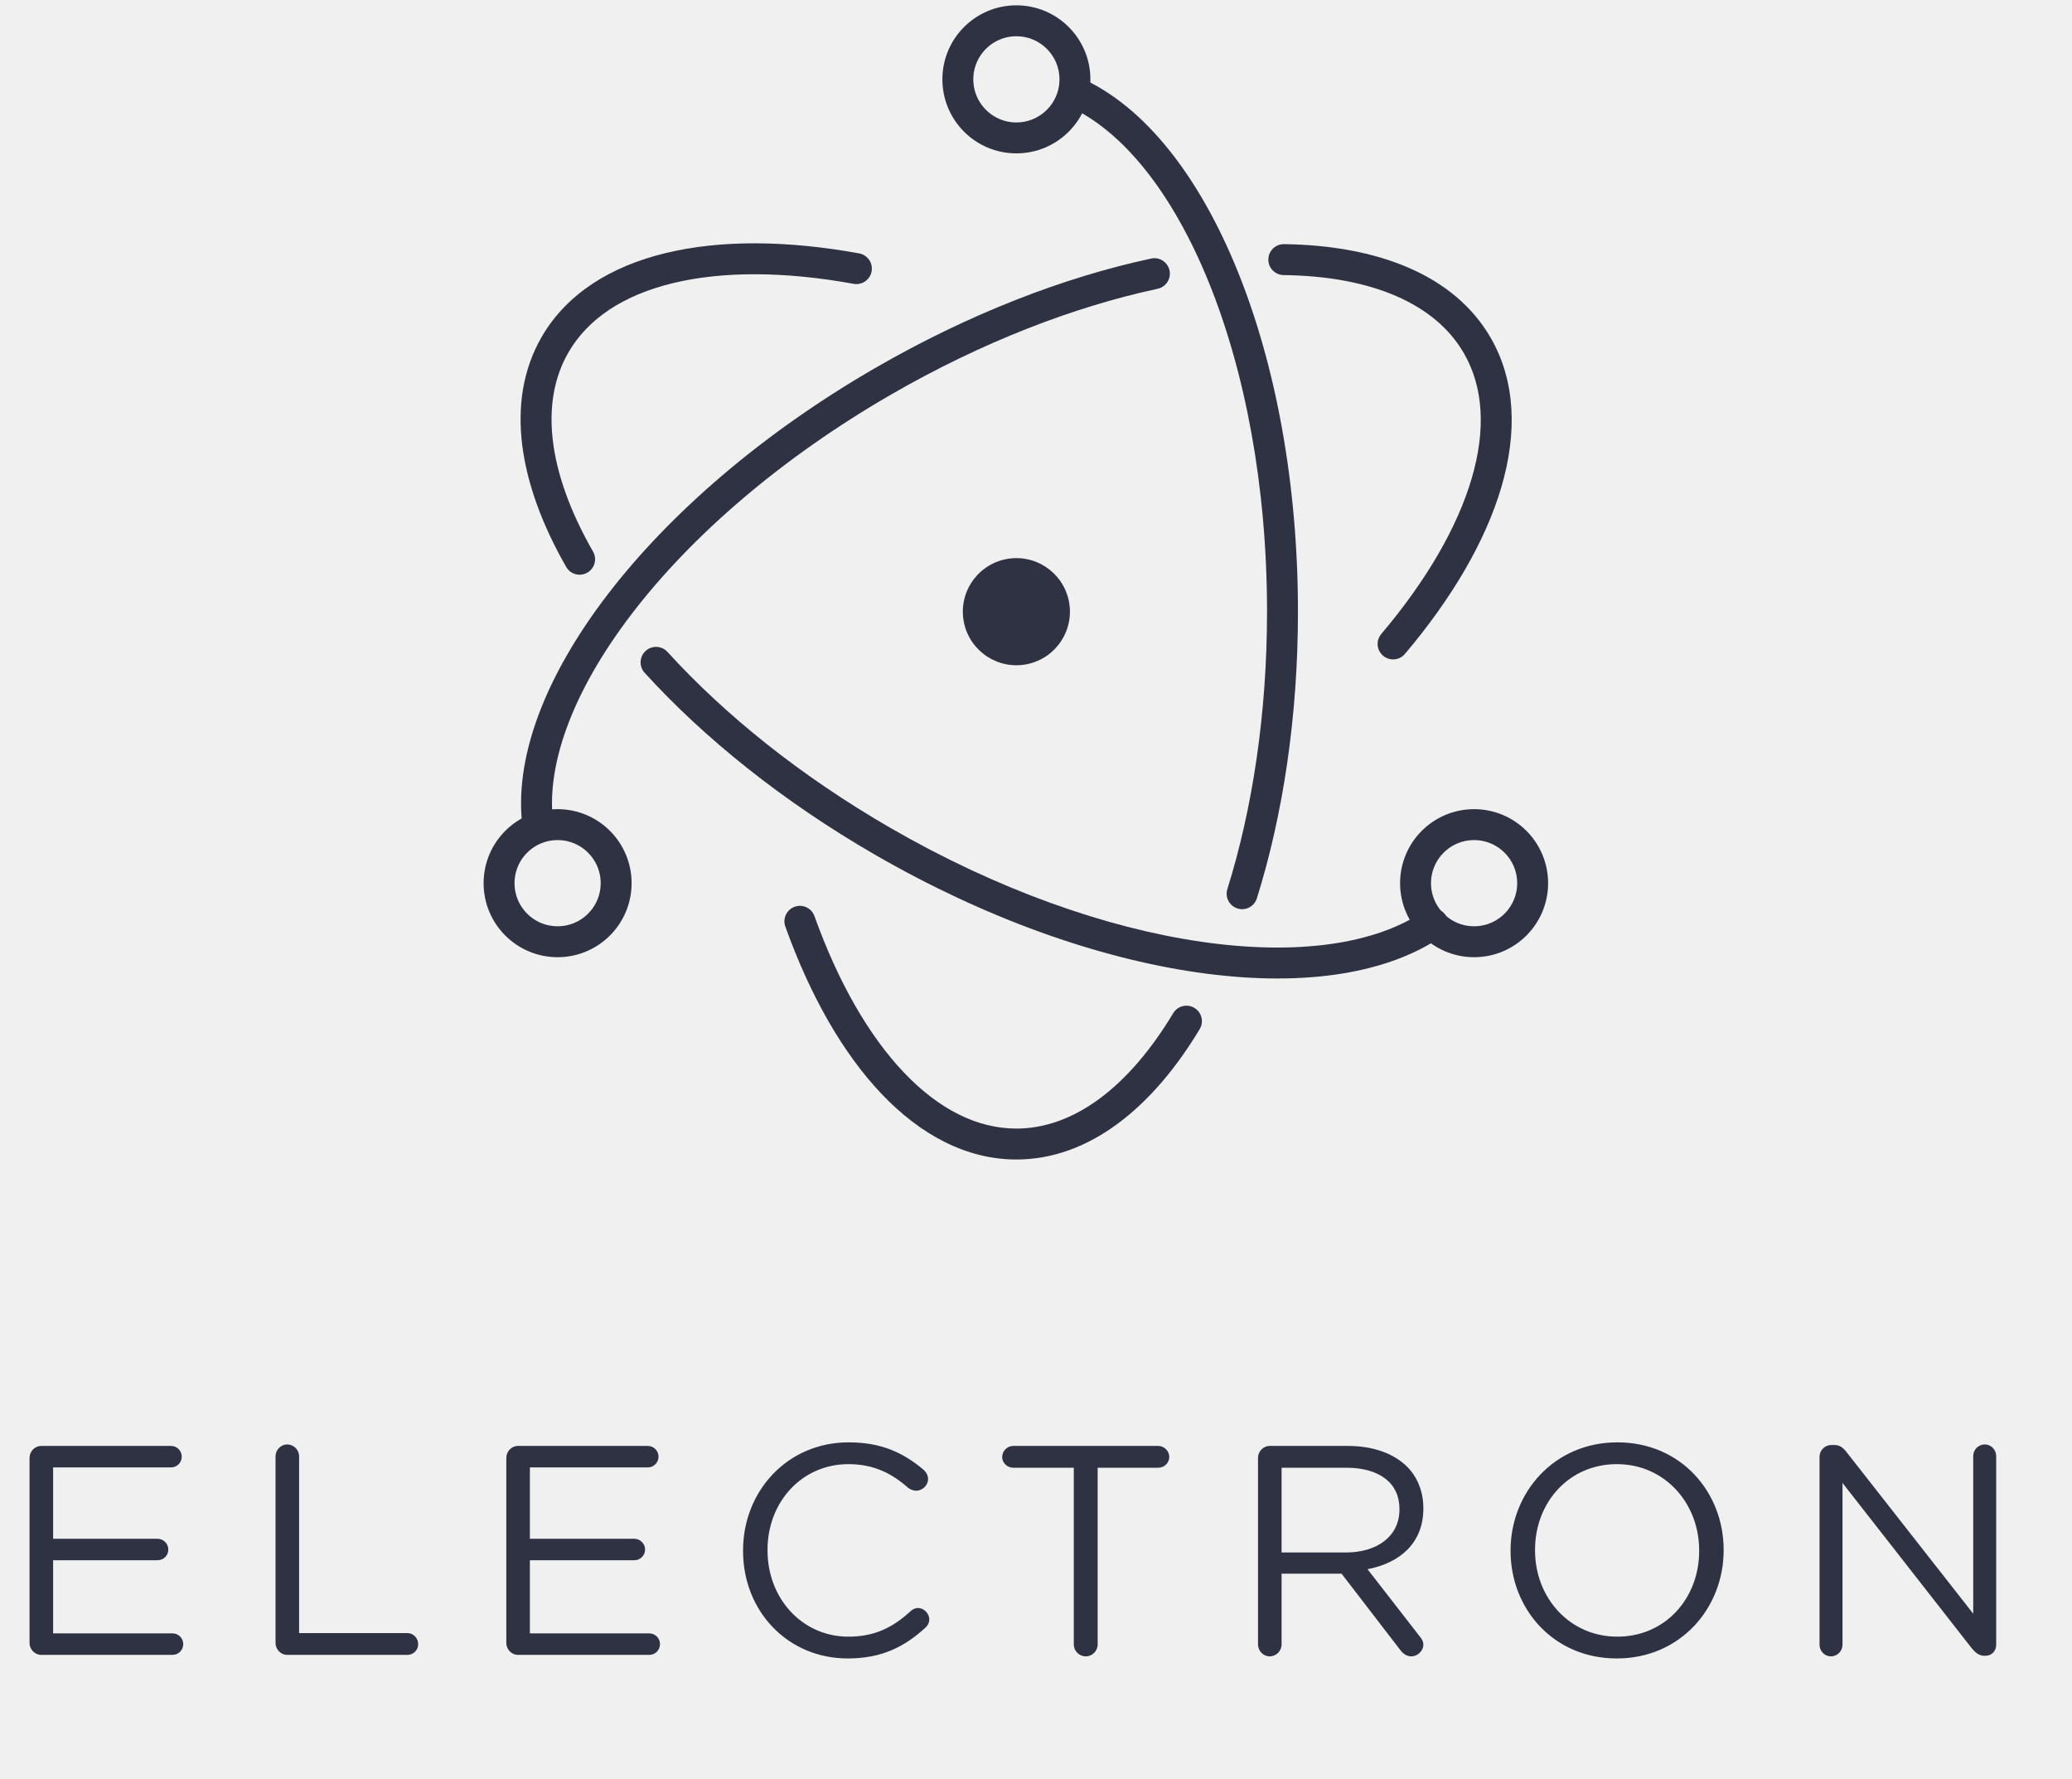
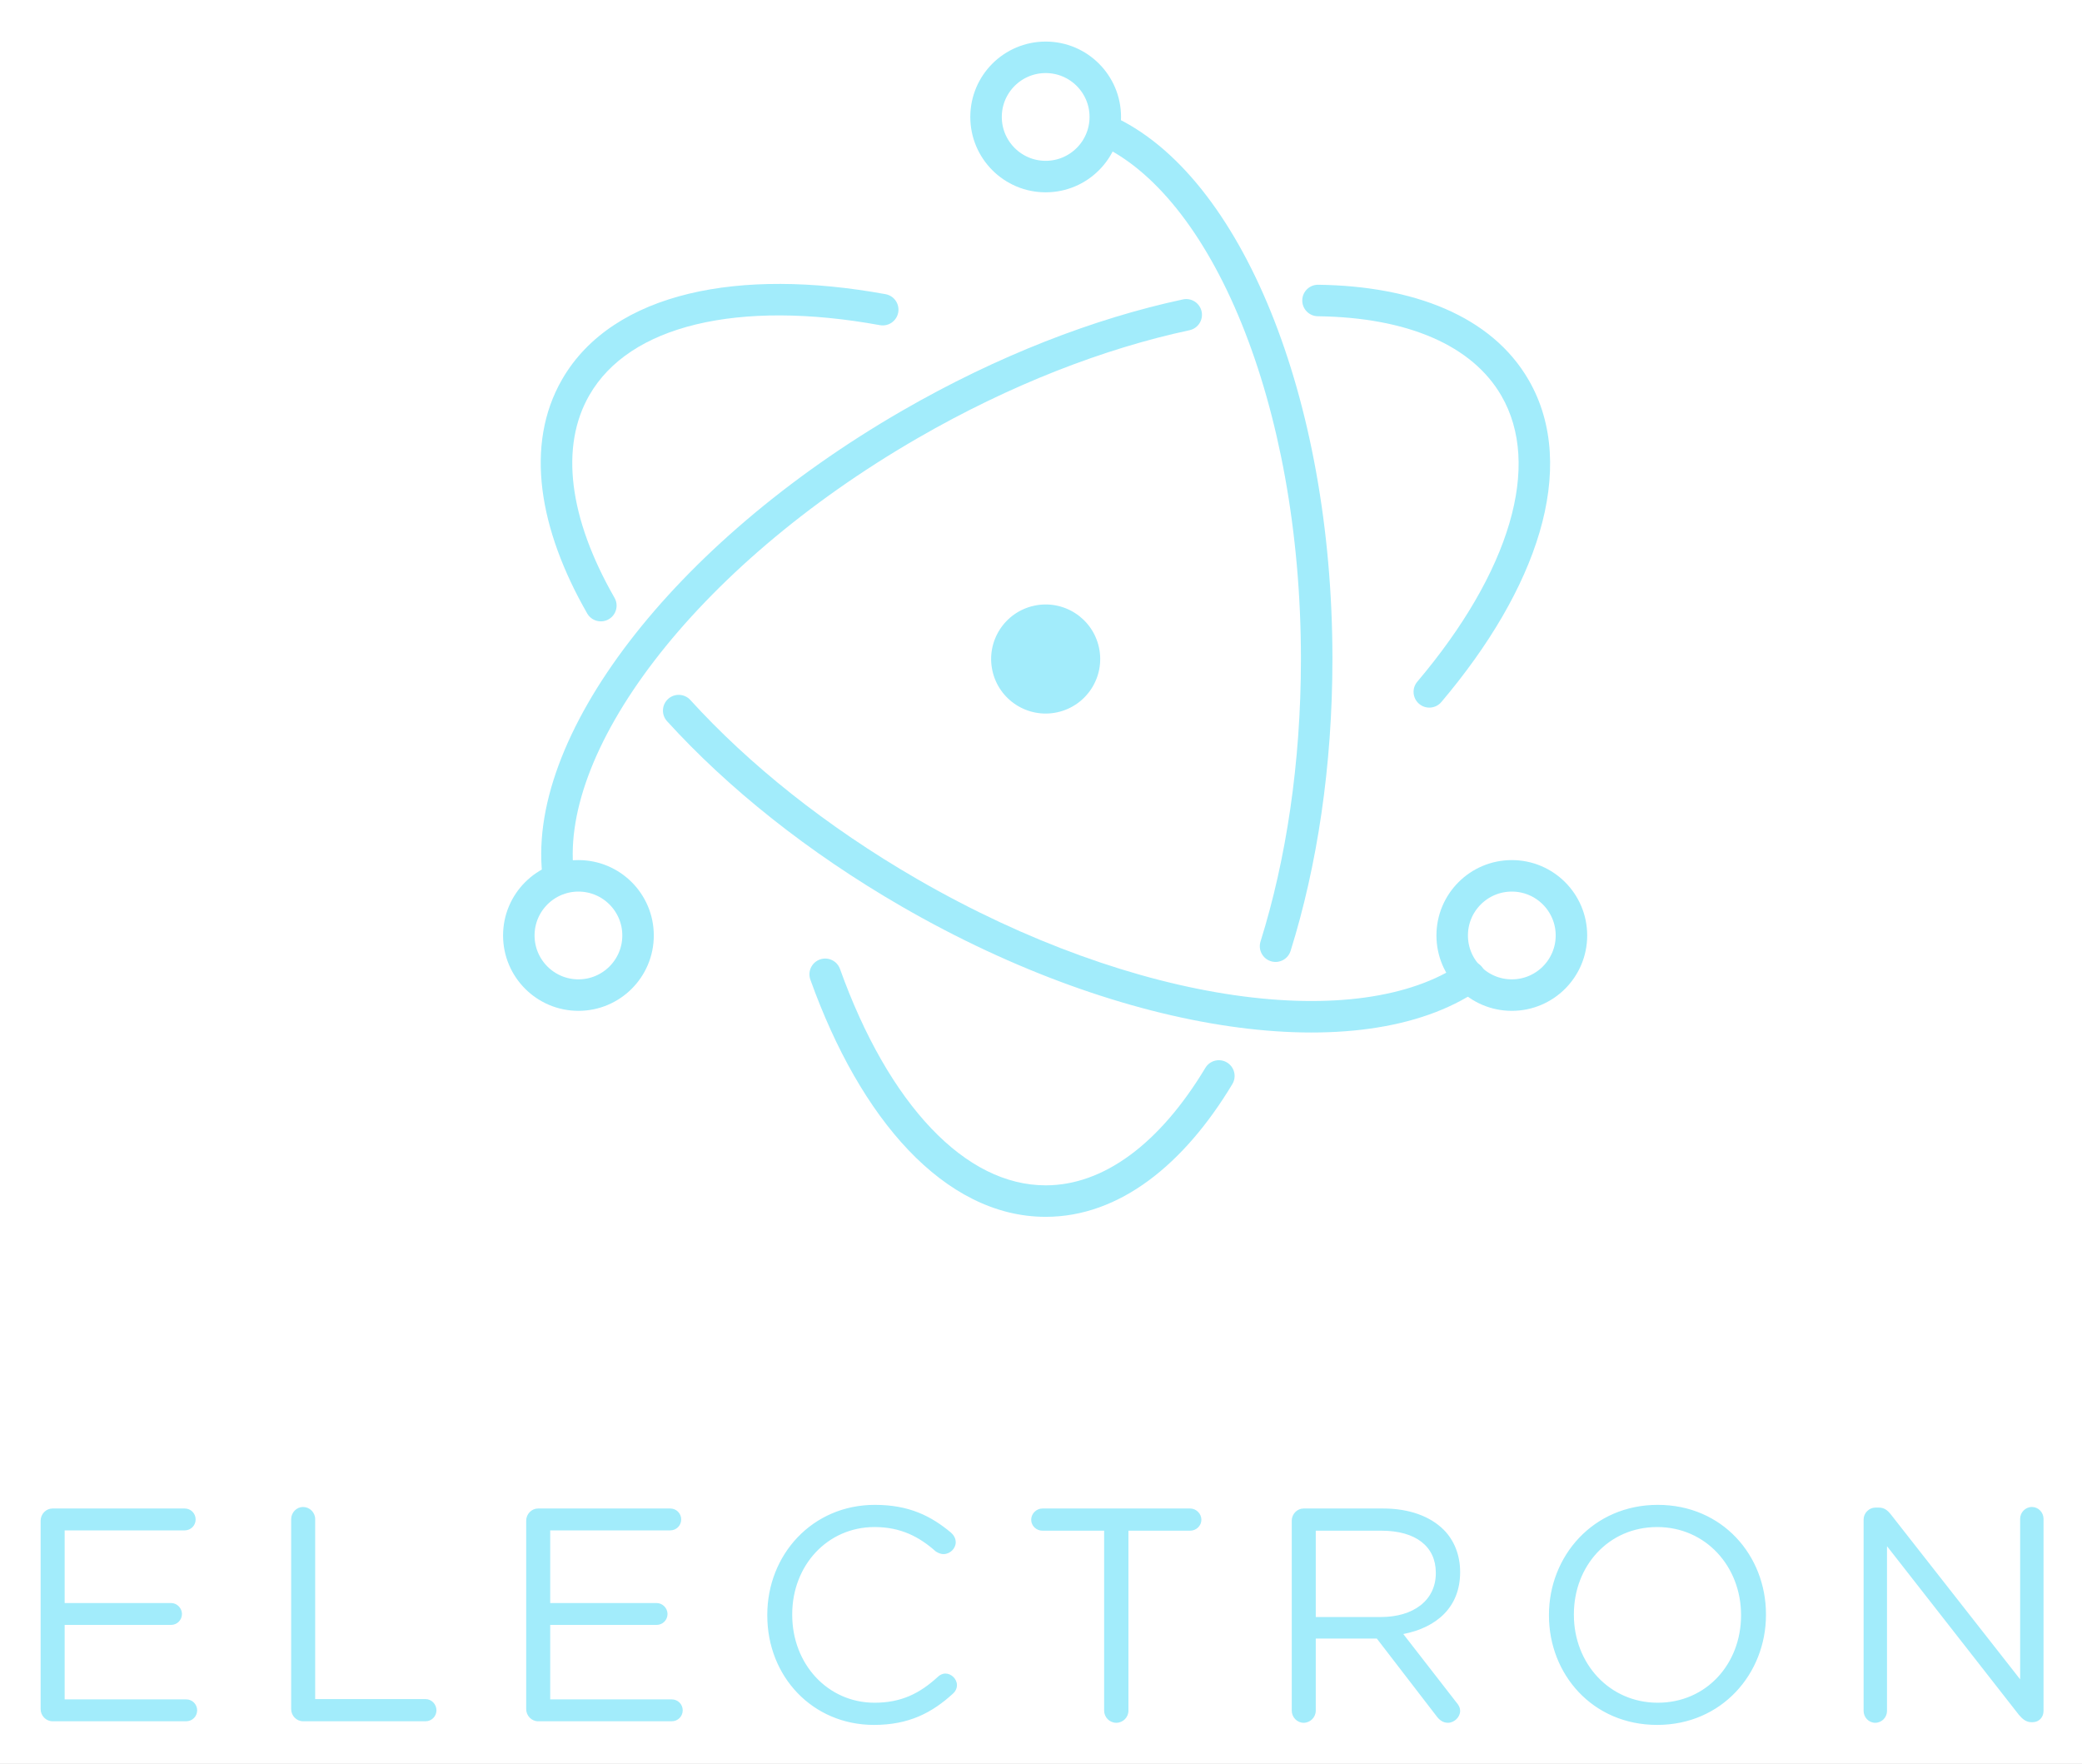
- <svg xmlns="http://www.w3.org/2000/svg" width="268" height="230" viewBox="0 0 268 230" fill="none">
-   <path fill-rule="evenodd" clip-rule="evenodd" d="M5.327 214H22.311C23.083 214 23.7 213.382 23.7 212.61C23.7 211.838 23.083 211.221 22.311 211.221H6.871V201.764H20.381C21.153 201.764 21.77 201.146 21.77 200.374C21.77 199.641 21.153 198.985 20.381 198.985H6.871V189.759H22.118C22.89 189.759 23.507 189.142 23.507 188.37C23.507 187.598 22.89 186.98 22.118 186.98H5.327C4.516 186.98 3.821 187.675 3.821 188.524V212.456C3.821 213.305 4.516 214 5.327 214ZM35.639 212.456C35.639 213.305 36.334 214 37.144 214H52.7C53.472 214 54.09 213.382 54.09 212.61C54.09 211.838 53.472 211.182 52.7 211.182H38.688V188.331C38.688 187.482 37.993 186.787 37.144 186.787C36.334 186.787 35.639 187.482 35.639 188.331V212.456ZM66.993 214H83.977C84.749 214 85.367 213.382 85.367 212.61C85.367 211.838 84.749 211.221 83.977 211.221H68.537V201.764H82.047C82.819 201.764 83.437 201.146 83.437 200.374C83.437 199.641 82.819 198.985 82.047 198.985H68.537V189.759H83.784C84.556 189.759 85.174 189.142 85.174 188.37C85.174 187.598 84.556 186.98 83.784 186.98H66.993C66.183 186.98 65.488 187.675 65.488 188.524V212.456C65.488 213.305 66.183 214 66.993 214ZM109.657 214.463C114.096 214.463 117.03 212.919 119.693 210.487C119.963 210.256 120.195 209.87 120.195 209.407C120.195 208.635 119.5 207.94 118.728 207.94C118.342 207.94 117.995 208.133 117.763 208.364C115.447 210.487 113.092 211.645 109.734 211.645C103.79 211.645 99.274 206.743 99.274 200.49V200.413C99.274 194.198 103.751 189.335 109.734 189.335C113.054 189.335 115.408 190.57 117.493 192.423C117.724 192.577 118.072 192.77 118.496 192.77C119.307 192.77 120.04 192.075 120.04 191.265C120.04 190.724 119.732 190.3 119.423 190.029C116.914 187.945 114.135 186.517 109.773 186.517C101.821 186.517 96.109 192.847 96.109 200.49V200.567C96.109 208.326 101.86 214.463 109.657 214.463ZM138.888 212.649C138.888 213.498 139.583 214.193 140.432 214.193C141.282 214.193 141.976 213.498 141.976 212.649V189.798H149.812C150.584 189.798 151.24 189.18 151.24 188.408C151.24 187.636 150.584 186.98 149.812 186.98H131.053C130.281 186.98 129.624 187.636 129.624 188.408C129.624 189.18 130.281 189.798 131.053 189.798H138.888V212.649ZM162.716 212.649V188.524C162.716 187.675 163.41 186.98 164.221 186.98H174.334C177.654 186.98 180.317 187.984 182.016 189.682C183.328 190.994 184.1 192.886 184.1 195.009V195.086C184.1 199.525 181.089 202.111 176.882 202.922L183.598 211.568C183.907 211.916 184.1 212.263 184.1 212.688C184.1 213.498 183.328 214.193 182.556 214.193C181.938 214.193 181.475 213.846 181.128 213.382L173.524 203.501H165.765V212.649C165.765 213.498 165.07 214.193 164.221 214.193C163.41 214.193 162.716 213.498 162.716 212.649ZM165.765 200.76H174.064C178.117 200.76 181.012 198.676 181.012 195.202V195.125C181.012 191.805 178.464 189.798 174.103 189.798H165.765V200.76ZM209.124 214.463C200.902 214.463 195.382 208.017 195.382 200.567V200.49C195.382 193.04 200.979 186.517 209.201 186.517C217.423 186.517 222.943 192.963 222.943 200.413V200.49C222.943 207.94 217.346 214.463 209.124 214.463ZM209.201 211.645C215.377 211.645 219.777 206.705 219.777 200.567V200.49C219.777 194.353 215.3 189.335 209.124 189.335C202.948 189.335 198.547 194.275 198.547 200.413V200.49C198.547 206.627 203.025 211.645 209.201 211.645ZM235.344 212.688C235.344 213.498 236 214.193 236.811 214.193C237.66 214.193 238.316 213.498 238.316 212.688V191.766L255.069 213.189C255.532 213.73 255.995 214.116 256.651 214.116H256.806C257.616 214.116 258.195 213.498 258.195 212.688V188.292C258.195 187.482 257.539 186.787 256.729 186.787C255.879 186.787 255.223 187.482 255.223 188.292V208.673L238.818 187.752C238.394 187.212 237.969 186.864 237.274 186.864H236.85C236.039 186.864 235.344 187.559 235.344 188.37V212.688Z" fill="#2F3242" />
-   <path d="M110.41 36.703C111.497 36.901 112.538 36.181 112.736 35.094C112.934 34.007 112.213 32.966 111.127 32.768L110.41 36.703ZM71.787 44.579L73.519 45.579L71.787 44.579ZM73.235 73.313C73.784 74.272 75.006 74.603 75.965 74.053C76.923 73.504 77.254 72.282 76.705 71.324L73.235 73.313ZM86.336 84.305C85.593 83.489 84.328 83.429 83.511 84.172C82.694 84.916 82.634 86.181 83.377 86.998L86.336 84.305ZM114.194 108.807L113.194 110.539L114.194 108.807ZM186.45 121.118C187.363 120.496 187.598 119.252 186.976 118.339C186.354 117.427 185.109 117.191 184.197 117.813L186.45 121.118ZM111.127 32.768C101.823 31.073 93.227 31.006 86.134 32.716C79.034 34.428 73.295 37.967 70.055 43.579L73.519 45.579C76.054 41.188 80.686 38.144 87.072 36.605C93.466 35.063 101.472 35.075 110.41 36.703L111.127 32.768ZM70.055 43.579C65.243 51.914 67.13 62.667 73.235 73.313L76.705 71.324C70.885 61.173 69.762 52.087 73.519 45.579L70.055 43.579ZM83.377 86.998C91.076 95.458 101.244 103.64 113.194 110.539L115.194 107.075C103.567 100.362 93.731 92.432 86.336 84.305L83.377 86.998ZM113.194 110.539C127.432 118.759 141.991 123.884 154.815 125.742C167.567 127.591 178.923 126.251 186.45 121.118L184.197 117.813C177.87 122.127 167.713 123.57 155.389 121.784C143.137 120.008 129.058 115.079 115.194 107.075L113.194 110.539Z" fill="#2F3242" />
-   <path d="M178.662 81.98C177.948 82.823 178.053 84.085 178.896 84.799C179.739 85.513 181.001 85.408 181.715 84.565L178.662 81.98ZM191.079 44.681L189.347 45.681L191.079 44.681ZM166.078 31.572C164.973 31.557 164.066 32.441 164.052 33.545C164.038 34.65 164.921 35.557 166.026 35.571L166.078 31.572ZM149.732 37.345C150.812 37.114 151.5 36.05 151.269 34.97C151.037 33.89 149.974 33.202 148.894 33.434L149.732 37.345ZM114.253 49.292L115.253 51.024L115.253 51.024L114.253 49.292ZM67.64 107.316C67.8 108.408 68.816 109.164 69.909 109.004C71.002 108.844 71.758 107.828 71.597 106.735L67.64 107.316ZM181.715 84.565C187.806 77.369 192.141 69.974 194.192 62.993C196.246 56.004 196.045 49.281 192.811 43.681L189.347 45.681C191.877 50.062 192.201 55.581 190.355 61.865C188.506 68.158 184.513 75.068 178.662 81.98L181.715 84.565ZM192.811 43.681C188.078 35.482 178.075 31.728 166.078 31.572L166.026 35.571C177.438 35.72 185.652 39.28 189.347 45.681L192.811 43.681ZM148.894 33.434C137.623 35.849 125.326 40.59 113.253 47.56L115.253 51.024C127 44.241 138.909 39.664 149.732 37.345L148.894 33.434ZM113.253 47.56C98.596 56.022 86.608 66.421 78.574 76.905C70.592 87.323 66.292 98.129 67.64 107.316L71.597 106.735C70.48 99.12 74.031 89.411 81.749 79.338C89.416 69.333 100.979 59.265 115.253 51.024L113.253 47.56Z" fill="#2F3242" />
-   <path d="M105.344 118.466C104.972 117.426 103.827 116.885 102.787 117.258C101.747 117.63 101.206 118.775 101.578 119.815L105.344 118.466ZM155.173 133.081C155.742 132.135 155.436 130.906 154.489 130.337C153.543 129.768 152.314 130.074 151.745 131.021L155.173 133.081ZM158.752 114.973C158.422 116.027 159.009 117.149 160.063 117.479C161.117 117.809 162.239 117.222 162.569 116.168L158.752 114.973ZM165.882 79.1H163.882H165.882ZM139.768 10.069C138.758 9.621 137.576 10.075 137.128 11.085C136.68 12.095 137.135 13.276 138.144 13.725L139.768 10.069ZM101.578 119.815C104.763 128.708 109.002 136.178 114.026 141.458C119.057 146.744 124.987 149.94 131.463 149.94V145.94C126.396 145.94 121.448 143.454 116.924 138.7C112.394 133.94 108.404 127.01 105.344 118.466L101.578 119.815ZM131.463 149.94C140.857 149.94 149.056 143.256 155.173 133.081L151.745 131.021C145.933 140.689 138.797 145.94 131.463 145.94V149.94ZM162.569 116.168C165.944 105.382 167.882 92.678 167.882 79.1H163.882C163.882 92.311 161.995 104.609 158.752 114.973L162.569 116.168ZM167.882 79.1C167.882 62.446 164.966 47.094 160.05 34.984C155.162 22.947 148.162 13.796 139.768 10.069L138.144 13.725C145.156 16.838 151.619 24.853 156.343 36.489C161.038 48.053 163.882 62.883 163.882 79.1H167.882Z" fill="#2F3242" />
-   <path fill-rule="evenodd" clip-rule="evenodd" d="M198.237 114.208C198.237 110.026 194.847 106.636 190.665 106.636C186.483 106.636 183.092 110.026 183.092 114.208C183.092 118.39 186.483 121.781 190.665 121.781C194.847 121.781 198.237 118.39 198.237 114.208V114.208Z" stroke="#2F3242" stroke-width="4" stroke-linecap="round" />
-   <path fill-rule="evenodd" clip-rule="evenodd" d="M72.123 121.781C76.305 121.781 79.695 118.39 79.695 114.208C79.695 110.026 76.305 106.636 72.123 106.636C67.941 106.636 64.551 110.026 64.551 114.208C64.551 118.39 67.941 121.781 72.123 121.781V121.781V121.781Z" stroke="#2F3242" stroke-width="4" stroke-linecap="round" />
-   <circle cx="131.463" cy="10.261" r="7.572" stroke="#2F3242" stroke-width="4" stroke-linecap="round" />
-   <path fill-rule="evenodd" clip-rule="evenodd" d="M132.925 85.87C129.186 86.677 125.502 84.301 124.693 80.563C123.887 76.824 126.261 73.14 130 72.331C133.739 71.523 137.422 73.899 138.232 77.638C139.04 81.377 136.664 85.06 132.925 85.87Z" fill="#2F3242" />
+ <svg xmlns="http://www.w3.org/2000/svg" version="1.1" x="0" y="0" width="264.42" height="223.92" viewBox="0, 0, 264.42, 223.92">
+   <g id="Background">
+     <rect x="0" y="0" width="264.42" height="223.92" fill="#FFFFFF" />
+   </g>
+   <g id="Layer_1">
+     <path d="M6.667,218.59 L23.651,218.59 C24.423,218.59 25.04,217.972 25.04,217.2 C25.04,216.428 24.423,215.811 23.651,215.811 L8.211,215.811 L8.211,206.354 L21.721,206.354 C22.493,206.354 23.11,205.736 23.11,204.964 C23.11,204.231 22.493,203.575 21.721,203.575 L8.211,203.575 L8.211,194.349 L23.458,194.349 C24.23,194.349 24.847,193.732 24.847,192.96 C24.847,192.188 24.23,191.57 23.458,191.57 L6.667,191.57 C5.856,191.57 5.161,192.265 5.161,193.114 L5.161,217.046 C5.161,217.895 5.856,218.59 6.667,218.59 z M36.979,217.046 C36.979,217.895 37.674,218.59 38.484,218.59 L54.04,218.59 C54.812,218.59 55.43,217.972 55.43,217.2 C55.43,216.428 54.812,215.772 54.04,215.772 L40.028,215.772 L40.028,192.921 C40.028,192.072 39.333,191.377 38.484,191.377 C37.674,191.377 36.979,192.072 36.979,192.921 L36.979,217.046 z M68.333,218.59 L85.317,218.59 C86.089,218.59 86.707,217.972 86.707,217.2 C86.707,216.428 86.089,215.811 85.317,215.811 L69.877,215.811 L69.877,206.354 L83.387,206.354 C84.159,206.354 84.777,205.736 84.777,204.964 C84.777,204.231 84.159,203.575 83.387,203.575 L69.877,203.575 L69.877,194.349 L85.124,194.349 C85.896,194.349 86.514,193.732 86.514,192.96 C86.514,192.188 85.896,191.57 85.124,191.57 L68.333,191.57 C67.522,191.57 66.828,192.265 66.828,193.114 L66.828,217.046 C66.828,217.895 67.522,218.59 68.333,218.59 z M110.997,219.053 C115.436,219.053 118.37,217.509 121.033,215.077 C121.303,214.846 121.535,214.46 121.535,213.997 C121.535,213.225 120.84,212.53 120.068,212.53 C119.682,212.53 119.335,212.723 119.103,212.954 C116.787,215.077 114.432,216.235 111.074,216.235 C105.13,216.235 100.614,211.333 100.614,205.08 L100.614,205.003 C100.614,198.788 105.091,193.925 111.074,193.925 C114.394,193.925 116.748,195.16 118.833,197.013 C119.064,197.167 119.412,197.36 119.836,197.36 C120.647,197.36 121.38,196.665 121.38,195.855 C121.38,195.314 121.072,194.89 120.763,194.619 C118.254,192.535 115.475,191.107 111.113,191.107 C103.161,191.107 97.448,197.437 97.448,205.08 L97.448,205.157 C97.448,212.916 103.2,219.053 110.997,219.053 z M140.228,217.239 C140.228,218.088 140.923,218.783 141.772,218.783 C142.622,218.783 143.316,218.088 143.316,217.239 L143.316,194.388 L151.152,194.388 C151.924,194.388 152.58,193.77 152.58,192.998 C152.58,192.226 151.924,191.57 151.152,191.57 L132.393,191.57 C131.621,191.57 130.964,192.226 130.964,192.998 C130.964,193.77 131.621,194.388 132.393,194.388 L140.228,194.388 L140.228,217.239 z M164.056,217.239 L164.056,193.114 C164.056,192.265 164.75,191.57 165.561,191.57 L175.674,191.57 C178.994,191.57 181.657,192.574 183.356,194.272 C184.668,195.584 185.44,197.476 185.44,199.599 L185.44,199.676 C185.44,204.115 182.429,206.701 178.222,207.512 L184.938,216.158 C185.247,216.506 185.44,216.853 185.44,217.278 C185.44,218.088 184.668,218.783 183.896,218.783 C183.278,218.783 182.815,218.436 182.468,217.972 L174.864,208.091 L167.105,208.091 L167.105,217.239 C167.105,218.088 166.41,218.783 165.561,218.783 C164.75,218.783 164.056,218.088 164.056,217.239 z M167.105,205.35 L175.404,205.35 C179.457,205.35 182.352,203.266 182.352,199.792 L182.352,199.715 C182.352,196.395 179.804,194.388 175.443,194.388 L167.105,194.388 L167.105,205.35 z M210.464,219.053 C202.242,219.053 196.722,212.607 196.722,205.157 L196.722,205.08 C196.722,197.63 202.319,191.107 210.541,191.107 C218.763,191.107 224.283,197.553 224.283,205.003 L224.283,205.08 C224.283,212.53 218.686,219.053 210.464,219.053 z M210.541,216.235 C216.717,216.235 221.117,211.295 221.117,205.157 L221.117,205.08 C221.117,198.943 216.64,193.925 210.464,193.925 C204.288,193.925 199.887,198.865 199.887,205.003 L199.887,205.08 C199.887,211.217 204.365,216.235 210.541,216.235 z M236.684,217.278 C236.684,218.088 237.34,218.783 238.151,218.783 C239,218.783 239.656,218.088 239.656,217.278 L239.656,196.356 L256.409,217.779 C256.872,218.32 257.335,218.706 257.991,218.706 L258.146,218.706 C258.956,218.706 259.535,218.088 259.535,217.278 L259.535,192.882 C259.535,192.072 258.879,191.377 258.069,191.377 C257.219,191.377 256.563,192.072 256.563,192.882 L256.563,213.263 L240.158,192.342 C239.734,191.802 239.309,191.454 238.614,191.454 L238.19,191.454 C237.379,191.454 236.684,192.149 236.684,192.96 L236.684,217.278 z" fill="#A2ECFB" />
+     <path d="M111.75,41.293 C112.837,41.491 113.878,40.771 114.076,39.684 C114.274,38.597 113.553,37.556 112.467,37.358 L111.75,41.293 z M73.127,49.169 L74.859,50.169 L73.127,49.169 z M74.575,77.903 C75.124,78.862 76.346,79.193 77.305,78.644 C78.263,78.094 78.594,76.872 78.045,75.914 L74.575,77.903 z M87.676,88.896 C86.933,88.079 85.668,88.019 84.851,88.762 C84.034,89.506 83.974,90.771 84.717,91.588 L87.676,88.896 z M115.534,113.397 L114.534,115.129 L115.534,113.397 z M187.79,125.708 C188.703,125.086 188.938,123.842 188.316,122.929 C187.694,122.017 186.449,121.781 185.537,122.403 L187.79,125.708 z M112.467,37.358 C103.163,35.663 94.567,35.596 87.474,37.306 C80.374,39.018 74.635,42.557 71.395,48.169 L74.859,50.169 C77.394,45.778 82.026,42.734 88.412,41.195 C94.806,39.653 102.812,39.665 111.75,41.293 L112.467,37.358 z M71.395,48.169 C66.583,56.504 68.471,67.257 74.575,77.903 L78.045,75.914 C72.225,65.763 71.102,56.677 74.859,50.169 L71.395,48.169 z M84.717,91.588 C92.416,100.048 102.584,108.23 114.534,115.129 L116.534,111.665 C104.907,104.952 95.071,97.022 87.676,88.896 L84.717,91.588 z M114.534,115.129 C128.772,123.349 143.331,128.474 156.155,130.332 C168.907,132.181 180.263,130.841 187.79,125.708 L185.537,122.403 C179.21,126.717 169.053,128.16 156.729,126.374 C144.477,124.598 130.398,119.669 116.534,111.665 L114.534,115.129 z" fill="#A2ECFB" />
+     <path d="M180.002,86.57 C179.288,87.413 179.393,88.675 180.236,89.389 C181.079,90.103 182.341,89.998 183.055,89.155 L180.002,86.57 z M192.419,49.271 L190.687,50.271 L192.419,49.271 z M167.418,36.162 C166.313,36.147 165.406,37.031 165.392,38.135 C165.378,39.24 166.261,40.147 167.366,40.161 L167.418,36.162 z M151.072,41.935 C152.152,41.704 152.84,40.64 152.609,39.56 C152.377,38.48 151.314,37.792 150.234,38.024 L151.072,41.935 z M115.593,53.882 L116.593,55.614 L116.593,55.614 L115.593,53.882 z M68.98,111.906 C69.14,112.998 70.156,113.754 71.249,113.594 C72.342,113.434 73.098,112.418 72.938,111.325 L68.98,111.906 z M183.055,89.155 C189.146,81.959 193.481,74.564 195.532,67.583 C197.586,60.594 197.385,53.871 194.151,48.271 L190.687,50.271 C193.217,54.652 193.541,60.171 191.695,66.455 C189.846,72.748 185.853,79.658 180.002,86.57 L183.055,89.155 z M194.151,48.271 C189.418,40.072 179.415,36.318 167.418,36.162 L167.366,40.161 C178.778,40.31 186.992,43.87 190.687,50.271 L194.151,48.271 z M150.234,38.024 C138.963,40.439 126.666,45.18 114.593,52.15 L116.593,55.614 C128.34,48.831 140.249,44.254 151.072,41.935 L150.234,38.024 z M114.593,52.15 C99.936,60.612 87.948,71.01 79.914,81.495 C71.932,91.913 67.632,102.719 68.98,111.906 L72.938,111.325 C71.82,103.71 75.371,94.001 83.089,83.928 C90.756,73.923 102.319,63.855 116.593,55.614 L114.593,52.15 z" fill="#A2ECFB" />
+     <path d="M106.684,123.056 C106.312,122.016 105.167,121.475 104.127,121.848 C103.087,122.22 102.546,123.365 102.918,124.405 L106.684,123.056 z M156.513,137.671 C157.082,136.725 156.776,135.496 155.829,134.927 C154.883,134.358 153.654,134.664 153.085,135.611 L156.513,137.671 z M160.092,119.563 C159.762,120.617 160.349,121.739 161.403,122.069 C162.457,122.399 163.579,121.812 163.909,120.758 L160.092,119.563 z M167.222,83.69 L165.222,83.69 L167.222,83.69 z M141.108,14.659 C140.098,14.211 138.916,14.665 138.468,15.675 C138.02,16.685 138.475,17.866 139.484,18.315 L141.108,14.659 z M102.918,124.405 C106.103,133.298 110.342,140.768 115.366,146.048 C120.397,151.334 126.327,154.53 132.803,154.53 L132.803,150.53 C127.736,150.53 122.788,148.044 118.264,143.29 C113.734,138.53 109.744,131.6 106.684,123.056 L102.918,124.405 z M132.803,154.53 C142.197,154.53 150.396,147.846 156.513,137.671 L153.085,135.611 C147.273,145.279 140.137,150.53 132.803,150.53 L132.803,154.53 z M163.909,120.758 C167.284,109.972 169.222,97.268 169.222,83.69 L165.222,83.69 C165.222,96.901 163.335,109.199 160.092,119.563 L163.909,120.758 z M169.222,83.69 C169.222,67.036 166.306,51.684 161.39,39.574 C156.502,27.537 149.502,18.386 141.108,14.659 L139.484,18.315 C146.496,21.428 152.959,29.443 157.683,41.079 C162.378,52.643 165.222,67.473 165.222,83.69 L169.222,83.69 z" fill="#A2ECFB" />
+     <path d="M199.577,118.798 C199.577,114.616 196.187,111.226 192.005,111.226 C187.823,111.226 184.432,114.616 184.432,118.798 C184.432,122.98 187.823,126.371 192.005,126.371 C196.187,126.371 199.577,122.98 199.577,118.798 L199.577,118.798 z M73.463,126.371 C77.645,126.371 81.035,122.98 81.035,118.798 C81.035,114.616 77.645,111.226 73.463,111.226 C69.281,111.226 65.891,114.616 65.891,118.798 C65.891,122.98 69.281,126.371 73.463,126.371 L73.463,126.371 L73.463,126.371 z" fill-opacity="0" stroke="#A2ECFB" stroke-width="4" stroke-linecap="round" />
+     <path d="M140.375,14.851 C140.375,19.033 136.985,22.423 132.803,22.423 C128.621,22.423 125.231,19.033 125.231,14.851 C125.231,10.669 128.621,7.279 132.803,7.279 C136.985,7.279 140.375,10.669 140.375,14.851 z" fill-opacity="0" stroke="#A2ECFB" stroke-width="4" stroke-linecap="round" />
+     <path d="M134.265,90.46 C130.526,91.268 126.842,88.891 126.033,85.153 C125.227,81.414 127.601,77.73 131.34,76.921 C135.079,76.113 138.762,78.489 139.572,82.228 C140.38,85.967 138.004,89.65 134.265,90.46 z" fill="#A2ECFB" />
+   </g>
</svg>
